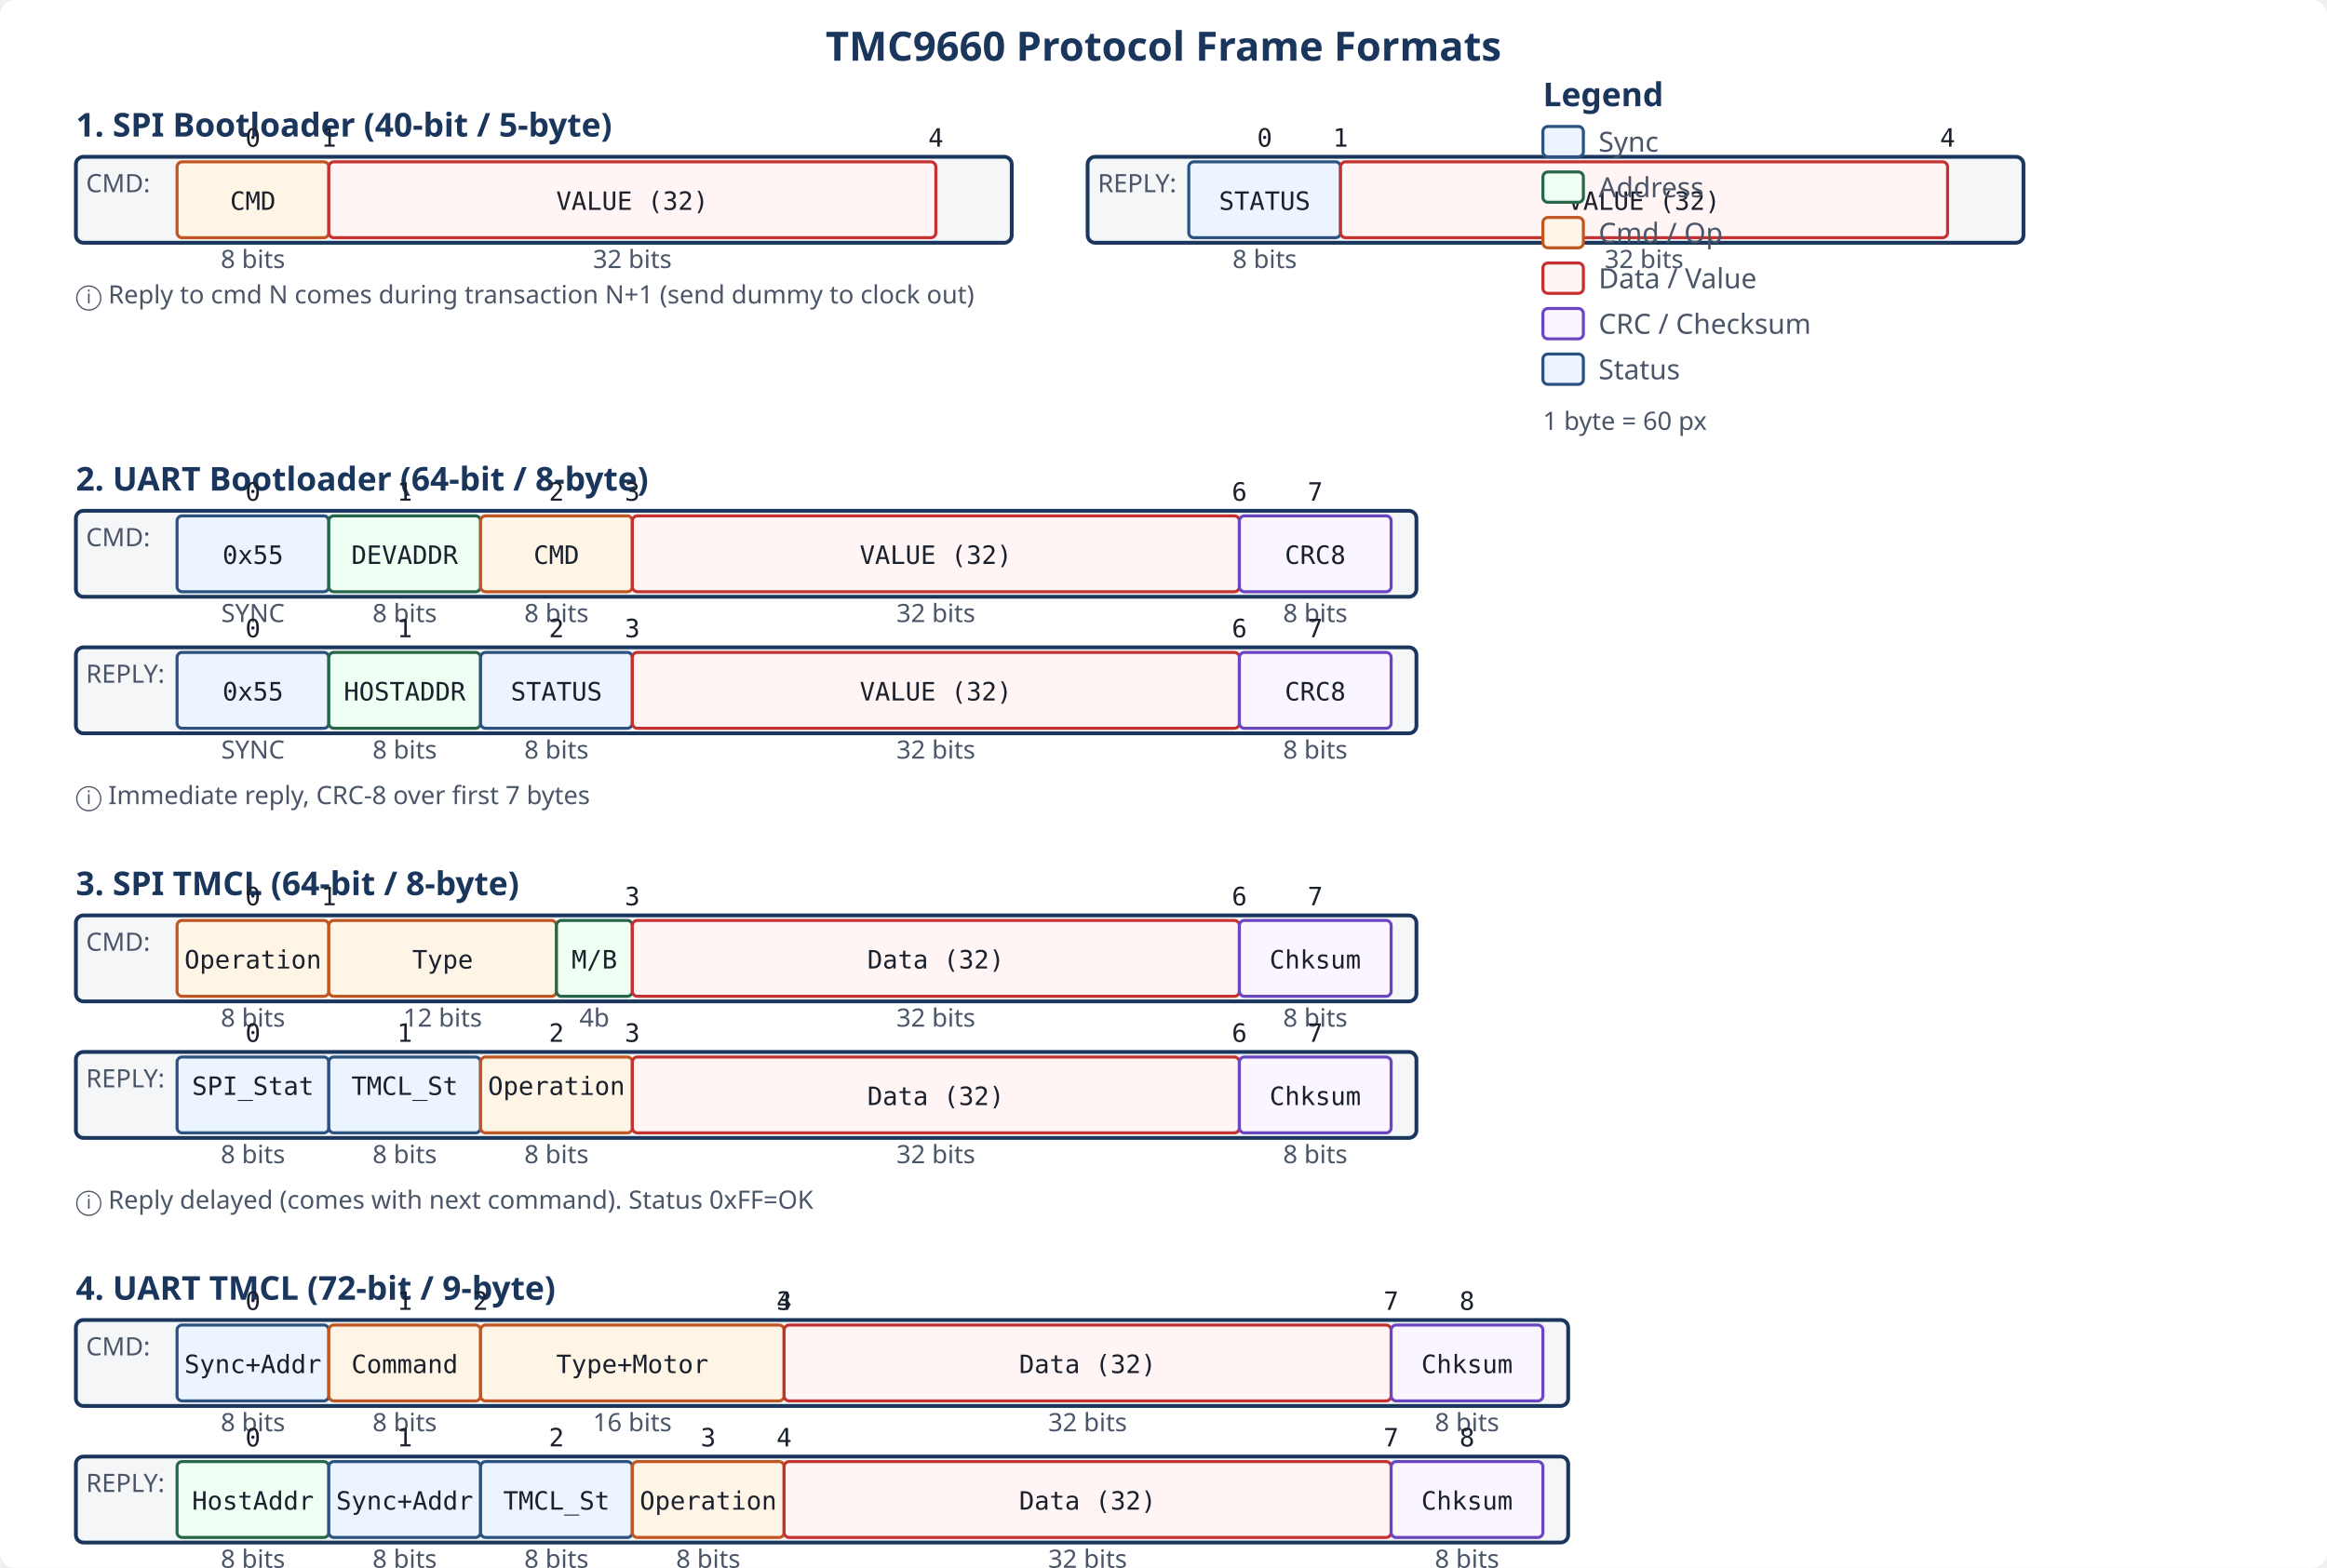
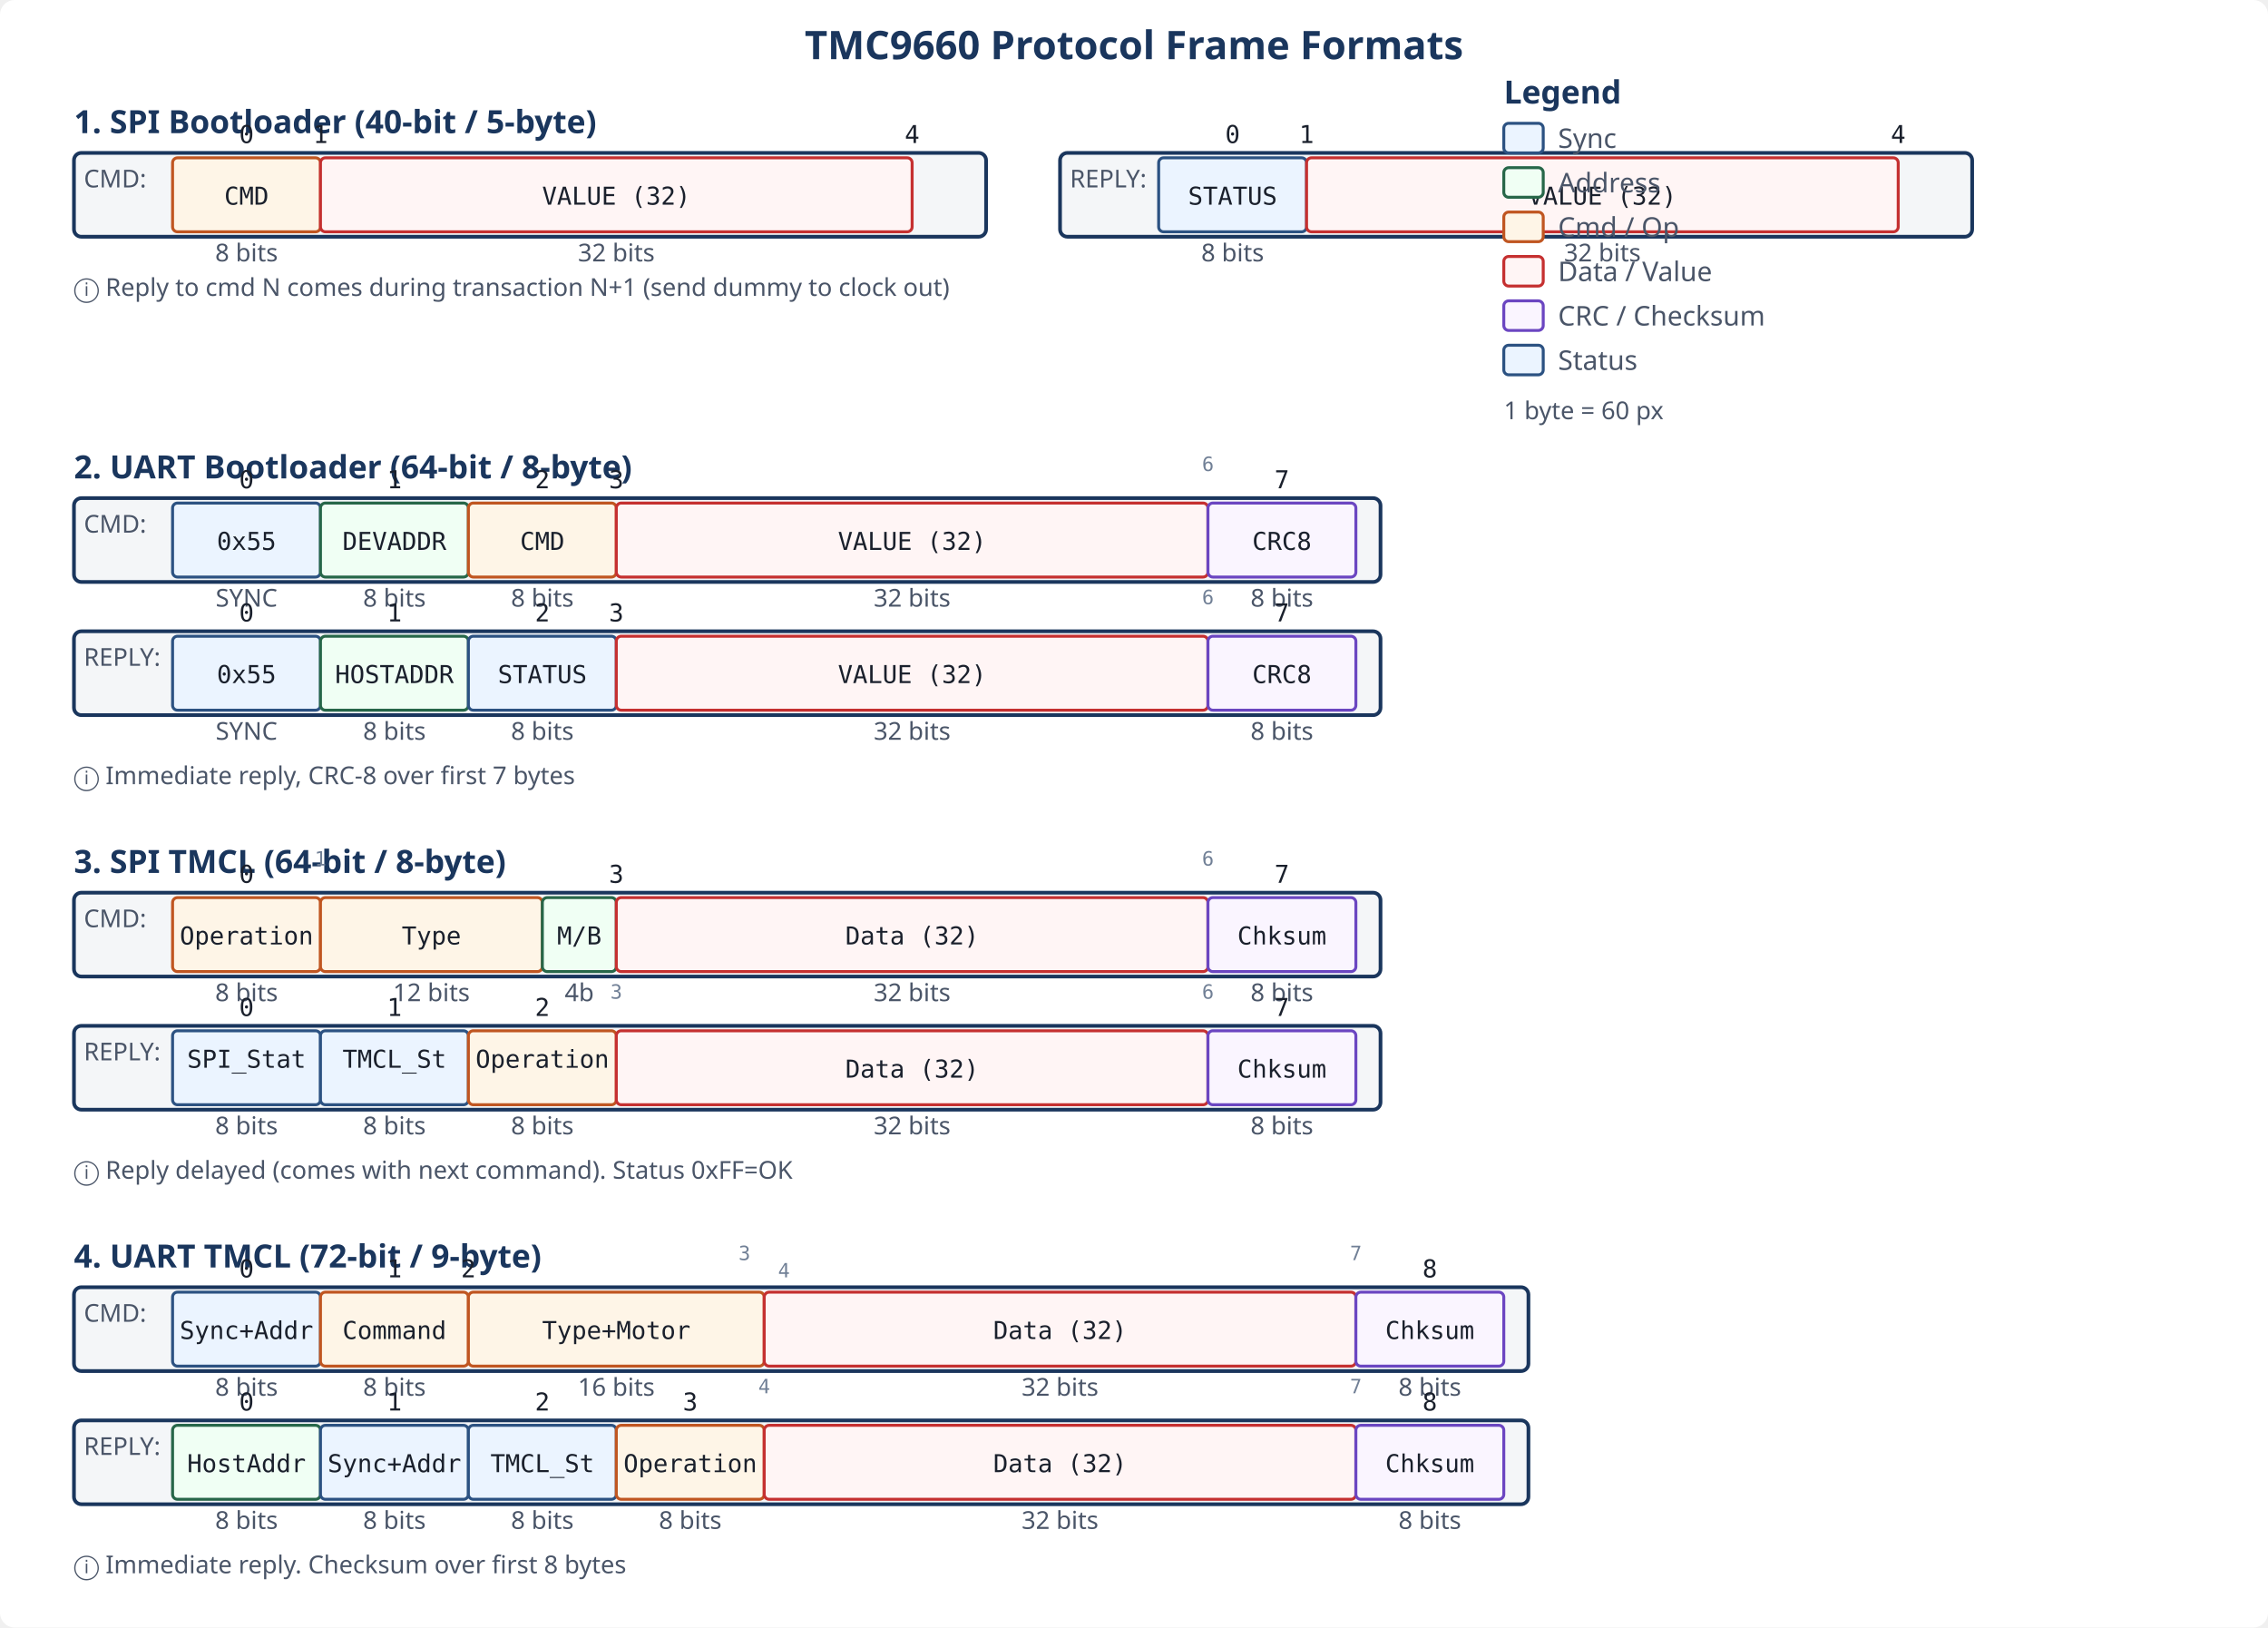
- <svg xmlns="http://www.w3.org/2000/svg" viewBox="0 0 920 620" width="920" height="620" role="img" aria-labelledby="t-proto d-proto">
+ <svg xmlns="http://www.w3.org/2000/svg" viewBox="0 0 920 660" width="920" height="660" role="img" aria-labelledby="t-proto d-proto">
  <defs>
    <style type="text/css">
      .panel    { fill: #ffffff; }
      .frame    { fill: #f4f6f8; stroke: #1a365d; stroke-width: 1.5; }
      .field-sync{fill: #ebf4ff; stroke: #2c5282; stroke-width: 1.2; }
      .field-addr{fill: #f0fff4; stroke: #276749; stroke-width: 1.2; }
      .field-cmd { fill: #fef5e7; stroke: #c05621; stroke-width: 1.2; }
      .field-data{fill: #fff5f5; stroke: #c53030; stroke-width: 1.2; }
      .field-crc { fill: #faf5ff; stroke: #6b46c1; stroke-width: 1.2; }
      .field-stat{fill: #ebf4ff; stroke: #2c5282; stroke-width: 1.2; }
      .head     { font-family: system-ui, sans-serif; font-size: 16px; font-weight: 600; fill: #1a365d; text-anchor: middle; }
      .title    { font-family: system-ui, sans-serif; font-size: 13px; font-weight: 600; fill: #1a365d; text-anchor: start; }
      .small    { font-family: system-ui, sans-serif; font-size: 10px; fill: #4a5568; text-anchor: middle; }
      .smallL   { font-family: system-ui, sans-serif; font-size: 10px; fill: #4a5568; text-anchor: start; }
      .bit      { font-family: "DejaVu Sans Mono", Consolas, monospace; font-size: 10px; fill: #1a202c; text-anchor: middle; }
+       .bit-off  { font-family: "DejaVu Sans Mono", Consolas, monospace; font-size: 8px;  fill: #718096; text-anchor: middle; }
      .legend   { font-family: system-ui, sans-serif; font-size: 11px; fill: #4a5568; }
    </style>
  </defs>
-   <rect class="panel" width="920" height="620" rx="6" />
+   <rect class="panel" width="920" height="660" rx="6" />
  <text class="head" x="460" y="24">TMC9660 Protocol Frame Formats</text>
  <g transform="translate(30, 40)">
    <text class="title" x="0" y="14">1. SPI Bootloader (40-bit / 5-byte)</text>
    <rect class="frame" x="0" y="22" width="370" height="34" rx="3" />
    <text class="smallL" x="4" y="36">CMD:</text>
    <rect class="field-cmd" x="40" y="24" width="60" height="30" rx="2" />
    <text class="bit" x="70" y="43">CMD</text>
    <text class="small" x="70" y="66">8 bits</text>
    <text class="bit" x="70" y="18">0</text>
    <rect class="field-data" x="100" y="24" width="240" height="30" rx="2" />
    <text class="bit" x="220" y="43">VALUE (32)</text>
    <text class="small" x="220" y="66">32 bits</text>
    <text class="bit" x="100" y="18">1</text>
    <text class="bit" x="340" y="18">4</text>
    <rect class="frame" x="400" y="22" width="370" height="34" rx="3" />
    <text class="smallL" x="404" y="36">REPLY:</text>
    <rect class="field-stat" x="440" y="24" width="60" height="30" rx="2" />
    <text class="bit" x="470" y="43">STATUS</text>
    <text class="small" x="470" y="66">8 bits</text>
    <text class="bit" x="470" y="18">0</text>
    <rect class="field-data" x="500" y="24" width="240" height="30" rx="2" />
    <text class="bit" x="620" y="43">VALUE (32)</text>
    <text class="small" x="620" y="66">32 bits</text>
    <text class="bit" x="500" y="18">1</text>
    <text class="bit" x="740" y="18">4</text>
    <text class="smallL" x="0" y="80">ⓘ Reply to cmd N comes during transaction N+1 (send dummy to clock out)</text>
  </g>
  <g transform="translate(30, 180)">
    <text class="title" x="0" y="14">2. UART Bootloader (64-bit / 8-byte)</text>
    <rect class="frame" x="0" y="22" width="530" height="34" rx="3" />
    <text class="smallL" x="4" y="36">CMD:</text>
    <rect class="field-sync" x="40" y="24" width="60" height="30" rx="2" />
    <text class="bit" x="70" y="43">0x55</text>
    <text class="small" x="70" y="66">SYNC</text>
    <text class="bit" x="70" y="18">0</text>
    <rect class="field-addr" x="100" y="24" width="60" height="30" rx="2" />
    <text class="bit" x="130" y="43">DEVADDR</text>
    <text class="small" x="130" y="66">8 bits</text>
    <text class="bit" x="130" y="18">1</text>
    <rect class="field-cmd" x="160" y="24" width="60" height="30" rx="2" />
    <text class="bit" x="190" y="43">CMD</text>
    <text class="small" x="190" y="66">8 bits</text>
    <text class="bit" x="190" y="18">2</text>
    <rect class="field-data" x="220" y="24" width="240" height="30" rx="2" />
    <text class="bit" x="340" y="43">VALUE (32)</text>
    <text class="small" x="340" y="66">32 bits</text>
    <text class="bit" x="220" y="18">3</text>
-     <text class="bit" x="460" y="18">6</text>
+     <text class="bit-off" x="460" y="11">6</text>
    <rect class="field-crc" x="460" y="24" width="60" height="30" rx="2" />
    <text class="bit" x="490" y="43">CRC8</text>
    <text class="small" x="490" y="66">8 bits</text>
    <text class="bit" x="490" y="18">7</text>
    <rect class="frame" x="0" y="76" width="530" height="34" rx="3" />
    <text class="smallL" x="4" y="90">REPLY:</text>
    <rect class="field-sync" x="40" y="78" width="60" height="30" rx="2" />
    <text class="bit" x="70" y="97">0x55</text>
    <text class="small" x="70" y="120">SYNC</text>
    <text class="bit" x="70" y="72">0</text>
    <rect class="field-addr" x="100" y="78" width="60" height="30" rx="2" />
    <text class="bit" x="130" y="97">HOSTADDR</text>
    <text class="small" x="130" y="120">8 bits</text>
    <text class="bit" x="130" y="72">1</text>
    <rect class="field-stat" x="160" y="78" width="60" height="30" rx="2" />
    <text class="bit" x="190" y="97">STATUS</text>
    <text class="small" x="190" y="120">8 bits</text>
    <text class="bit" x="190" y="72">2</text>
    <rect class="field-data" x="220" y="78" width="240" height="30" rx="2" />
    <text class="bit" x="340" y="97">VALUE (32)</text>
    <text class="small" x="340" y="120">32 bits</text>
    <text class="bit" x="220" y="72">3</text>
-     <text class="bit" x="460" y="72">6</text>
+     <text class="bit-off" x="460" y="65">6</text>
    <rect class="field-crc" x="460" y="78" width="60" height="30" rx="2" />
    <text class="bit" x="490" y="97">CRC8</text>
    <text class="small" x="490" y="120">8 bits</text>
    <text class="bit" x="490" y="72">7</text>
    <text class="smallL" x="0" y="138">ⓘ Immediate reply, CRC-8 over first 7 bytes</text>
  </g>
  <g transform="translate(30, 340)">
    <text class="title" x="0" y="14">3. SPI TMCL (64-bit / 8-byte)</text>
    <rect class="frame" x="0" y="22" width="530" height="34" rx="3" />
    <text class="smallL" x="4" y="36">CMD:</text>
    <rect class="field-cmd" x="40" y="24" width="60" height="30" rx="2" />
    <text class="bit" x="70" y="43">Operation</text>
    <text class="small" x="70" y="66">8 bits</text>
    <text class="bit" x="70" y="18">0</text>
    <rect class="field-cmd" x="100" y="24" width="90" height="30" rx="2" />
    <text class="bit" x="145" y="43">Type</text>
    <text class="small" x="145" y="66">12 bits</text>
-     <text class="bit" x="100" y="18">1</text>
+     <text class="bit-off" x="100" y="11">1</text>
    <rect class="field-addr" x="190" y="24" width="30" height="30" rx="2" />
    <text class="bit" x="205" y="43">M/B</text>
    <text class="small" x="205" y="66">4b</text>
    <rect class="field-data" x="220" y="24" width="240" height="30" rx="2" />
    <text class="bit" x="340" y="43">Data (32)</text>
    <text class="small" x="340" y="66">32 bits</text>
    <text class="bit" x="220" y="18">3</text>
-     <text class="bit" x="460" y="18">6</text>
+     <text class="bit-off" x="460" y="11">6</text>
    <rect class="field-crc" x="460" y="24" width="60" height="30" rx="2" />
    <text class="bit" x="490" y="43">Chksum</text>
    <text class="small" x="490" y="66">8 bits</text>
    <text class="bit" x="490" y="18">7</text>
    <rect class="frame" x="0" y="76" width="530" height="34" rx="3" />
    <text class="smallL" x="4" y="90">REPLY:</text>
    <rect class="field-stat" x="40" y="78" width="60" height="30" rx="2" />
    <text class="bit" x="70" y="93">SPI_Stat</text>
    <text class="small" x="70" y="120">8 bits</text>
    <text class="bit" x="70" y="72">0</text>
    <rect class="field-stat" x="100" y="78" width="60" height="30" rx="2" />
    <text class="bit" x="130" y="93">TMCL_St</text>
    <text class="small" x="130" y="120">8 bits</text>
    <text class="bit" x="130" y="72">1</text>
    <rect class="field-cmd" x="160" y="78" width="60" height="30" rx="2" />
    <text class="bit" x="190" y="93">Operation</text>
    <text class="small" x="190" y="120">8 bits</text>
    <text class="bit" x="190" y="72">2</text>
    <rect class="field-data" x="220" y="78" width="240" height="30" rx="2" />
    <text class="bit" x="340" y="97">Data (32)</text>
    <text class="small" x="340" y="120">32 bits</text>
-     <text class="bit" x="220" y="72">3</text>
-     <text class="bit" x="460" y="72">6</text>
+     <text class="bit-off" x="220" y="65">3</text>
+     <text class="bit-off" x="460" y="65">6</text>
    <rect class="field-crc" x="460" y="78" width="60" height="30" rx="2" />
    <text class="bit" x="490" y="97">Chksum</text>
    <text class="small" x="490" y="120">8 bits</text>
    <text class="bit" x="490" y="72">7</text>
    <text class="smallL" x="0" y="138">ⓘ Reply delayed (comes with next command). Status 0xFF=OK</text>
  </g>
  <g transform="translate(30, 500)">
    <text class="title" x="0" y="14">4. UART TMCL (72-bit / 9-byte)</text>
    <rect class="frame" x="0" y="22" width="590" height="34" rx="3" />
    <text class="smallL" x="4" y="36">CMD:</text>
    <rect class="field-sync" x="40" y="24" width="60" height="30" rx="2" />
    <text class="bit" x="70" y="43">Sync+Addr</text>
    <text class="small" x="70" y="66">8 bits</text>
    <text class="bit" x="70" y="18">0</text>
    <rect class="field-cmd" x="100" y="24" width="60" height="30" rx="2" />
    <text class="bit" x="130" y="43">Command</text>
    <text class="small" x="130" y="66">8 bits</text>
    <text class="bit" x="130" y="18">1</text>
    <rect class="field-cmd" x="160" y="24" width="120" height="30" rx="2" />
    <text class="bit" x="220" y="43">Type+Motor</text>
    <text class="small" x="220" y="66">16 bits</text>
    <text class="bit" x="160" y="18">2</text>
-     <text class="bit" x="280" y="18">3</text>
+     <text class="bit-off" x="272" y="11">3</text>
    <rect class="field-data" x="280" y="24" width="240" height="30" rx="2" />
    <text class="bit" x="400" y="43">Data (32)</text>
    <text class="small" x="400" y="66">32 bits</text>
-     <text class="bit" x="280" y="18">4</text>
-     <text class="bit" x="520" y="18">7</text>
+     <text class="bit-off" x="288" y="18">4</text>
+     <text class="bit-off" x="520" y="11">7</text>
    <rect class="field-crc" x="520" y="24" width="60" height="30" rx="2" />
    <text class="bit" x="550" y="43">Chksum</text>
    <text class="small" x="550" y="66">8 bits</text>
    <text class="bit" x="550" y="18">8</text>
    <rect class="frame" x="0" y="76" width="590" height="34" rx="3" />
    <text class="smallL" x="4" y="90">REPLY:</text>
    <rect class="field-addr" x="40" y="78" width="60" height="30" rx="2" />
    <text class="bit" x="70" y="97">HostAddr</text>
    <text class="small" x="70" y="120">8 bits</text>
    <text class="bit" x="70" y="72">0</text>
    <rect class="field-sync" x="100" y="78" width="60" height="30" rx="2" />
    <text class="bit" x="130" y="97">Sync+Addr</text>
    <text class="small" x="130" y="120">8 bits</text>
    <text class="bit" x="130" y="72">1</text>
    <rect class="field-stat" x="160" y="78" width="60" height="30" rx="2" />
    <text class="bit" x="190" y="97">TMCL_St</text>
    <text class="small" x="190" y="120">8 bits</text>
    <text class="bit" x="190" y="72">2</text>
    <rect class="field-cmd" x="220" y="78" width="60" height="30" rx="2" />
    <text class="bit" x="250" y="97">Operation</text>
    <text class="small" x="250" y="120">8 bits</text>
    <text class="bit" x="250" y="72">3</text>
    <rect class="field-data" x="280" y="78" width="240" height="30" rx="2" />
    <text class="bit" x="400" y="97">Data (32)</text>
    <text class="small" x="400" y="120">32 bits</text>
-     <text class="bit" x="280" y="72">4</text>
-     <text class="bit" x="520" y="72">7</text>
+     <text class="bit-off" x="280" y="65">4</text>
+     <text class="bit-off" x="520" y="65">7</text>
    <rect class="field-crc" x="520" y="78" width="60" height="30" rx="2" />
    <text class="bit" x="550" y="97">Chksum</text>
    <text class="small" x="550" y="120">8 bits</text>
    <text class="bit" x="550" y="72">8</text>
    <text class="smallL" x="0" y="138">ⓘ Immediate reply. Checksum over first 8 bytes</text>
  </g>
  <g transform="translate(610, 42)">
    <text class="title" x="0" y="0">Legend</text>
    <rect class="field-sync" x="0" y="8" width="16" height="12" rx="2" />
    <text class="legend" x="22" y="18">Sync</text>
    <rect class="field-addr" x="0" y="26" width="16" height="12" rx="2" />
    <text class="legend" x="22" y="36">Address</text>
    <rect class="field-cmd" x="0" y="44" width="16" height="12" rx="2" />
    <text class="legend" x="22" y="54">Cmd / Op</text>
    <rect class="field-data" x="0" y="62" width="16" height="12" rx="2" />
    <text class="legend" x="22" y="72">Data / Value</text>
    <rect class="field-crc" x="0" y="80" width="16" height="12" rx="2" />
    <text class="legend" x="22" y="90">CRC / Checksum</text>
    <rect class="field-stat" x="0" y="98" width="16" height="12" rx="2" />
    <text class="legend" x="22" y="108">Status</text>
    <text class="smallL" x="0" y="128">1 byte = 60 px</text>
  </g>
</svg>
